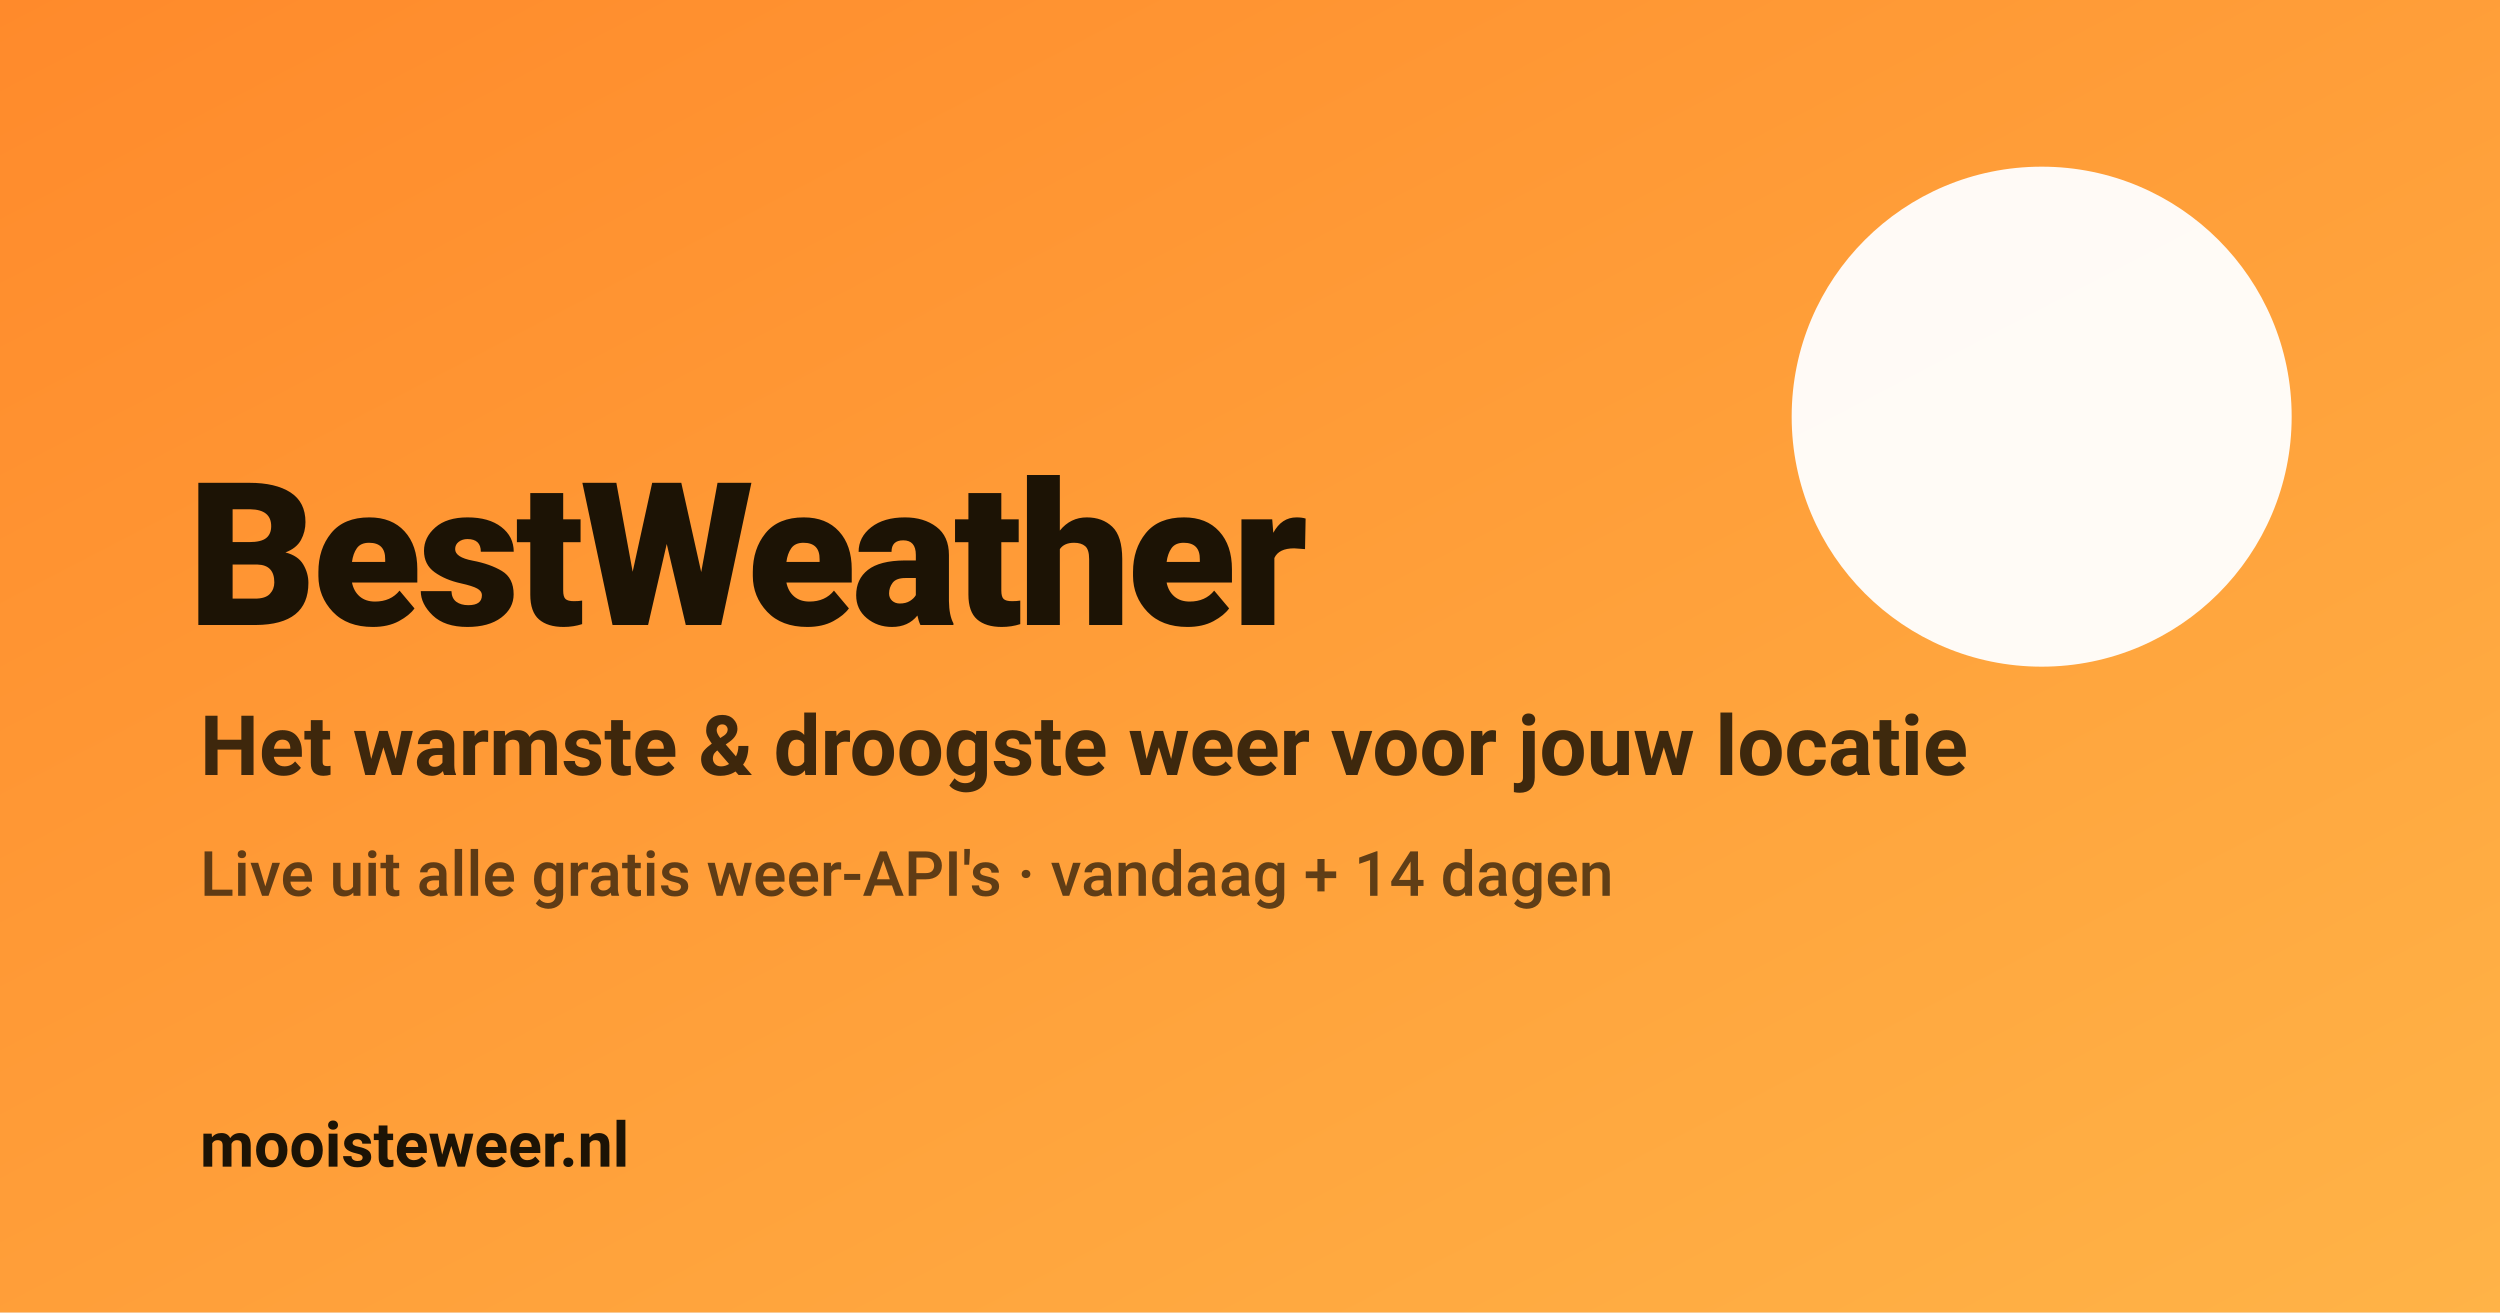
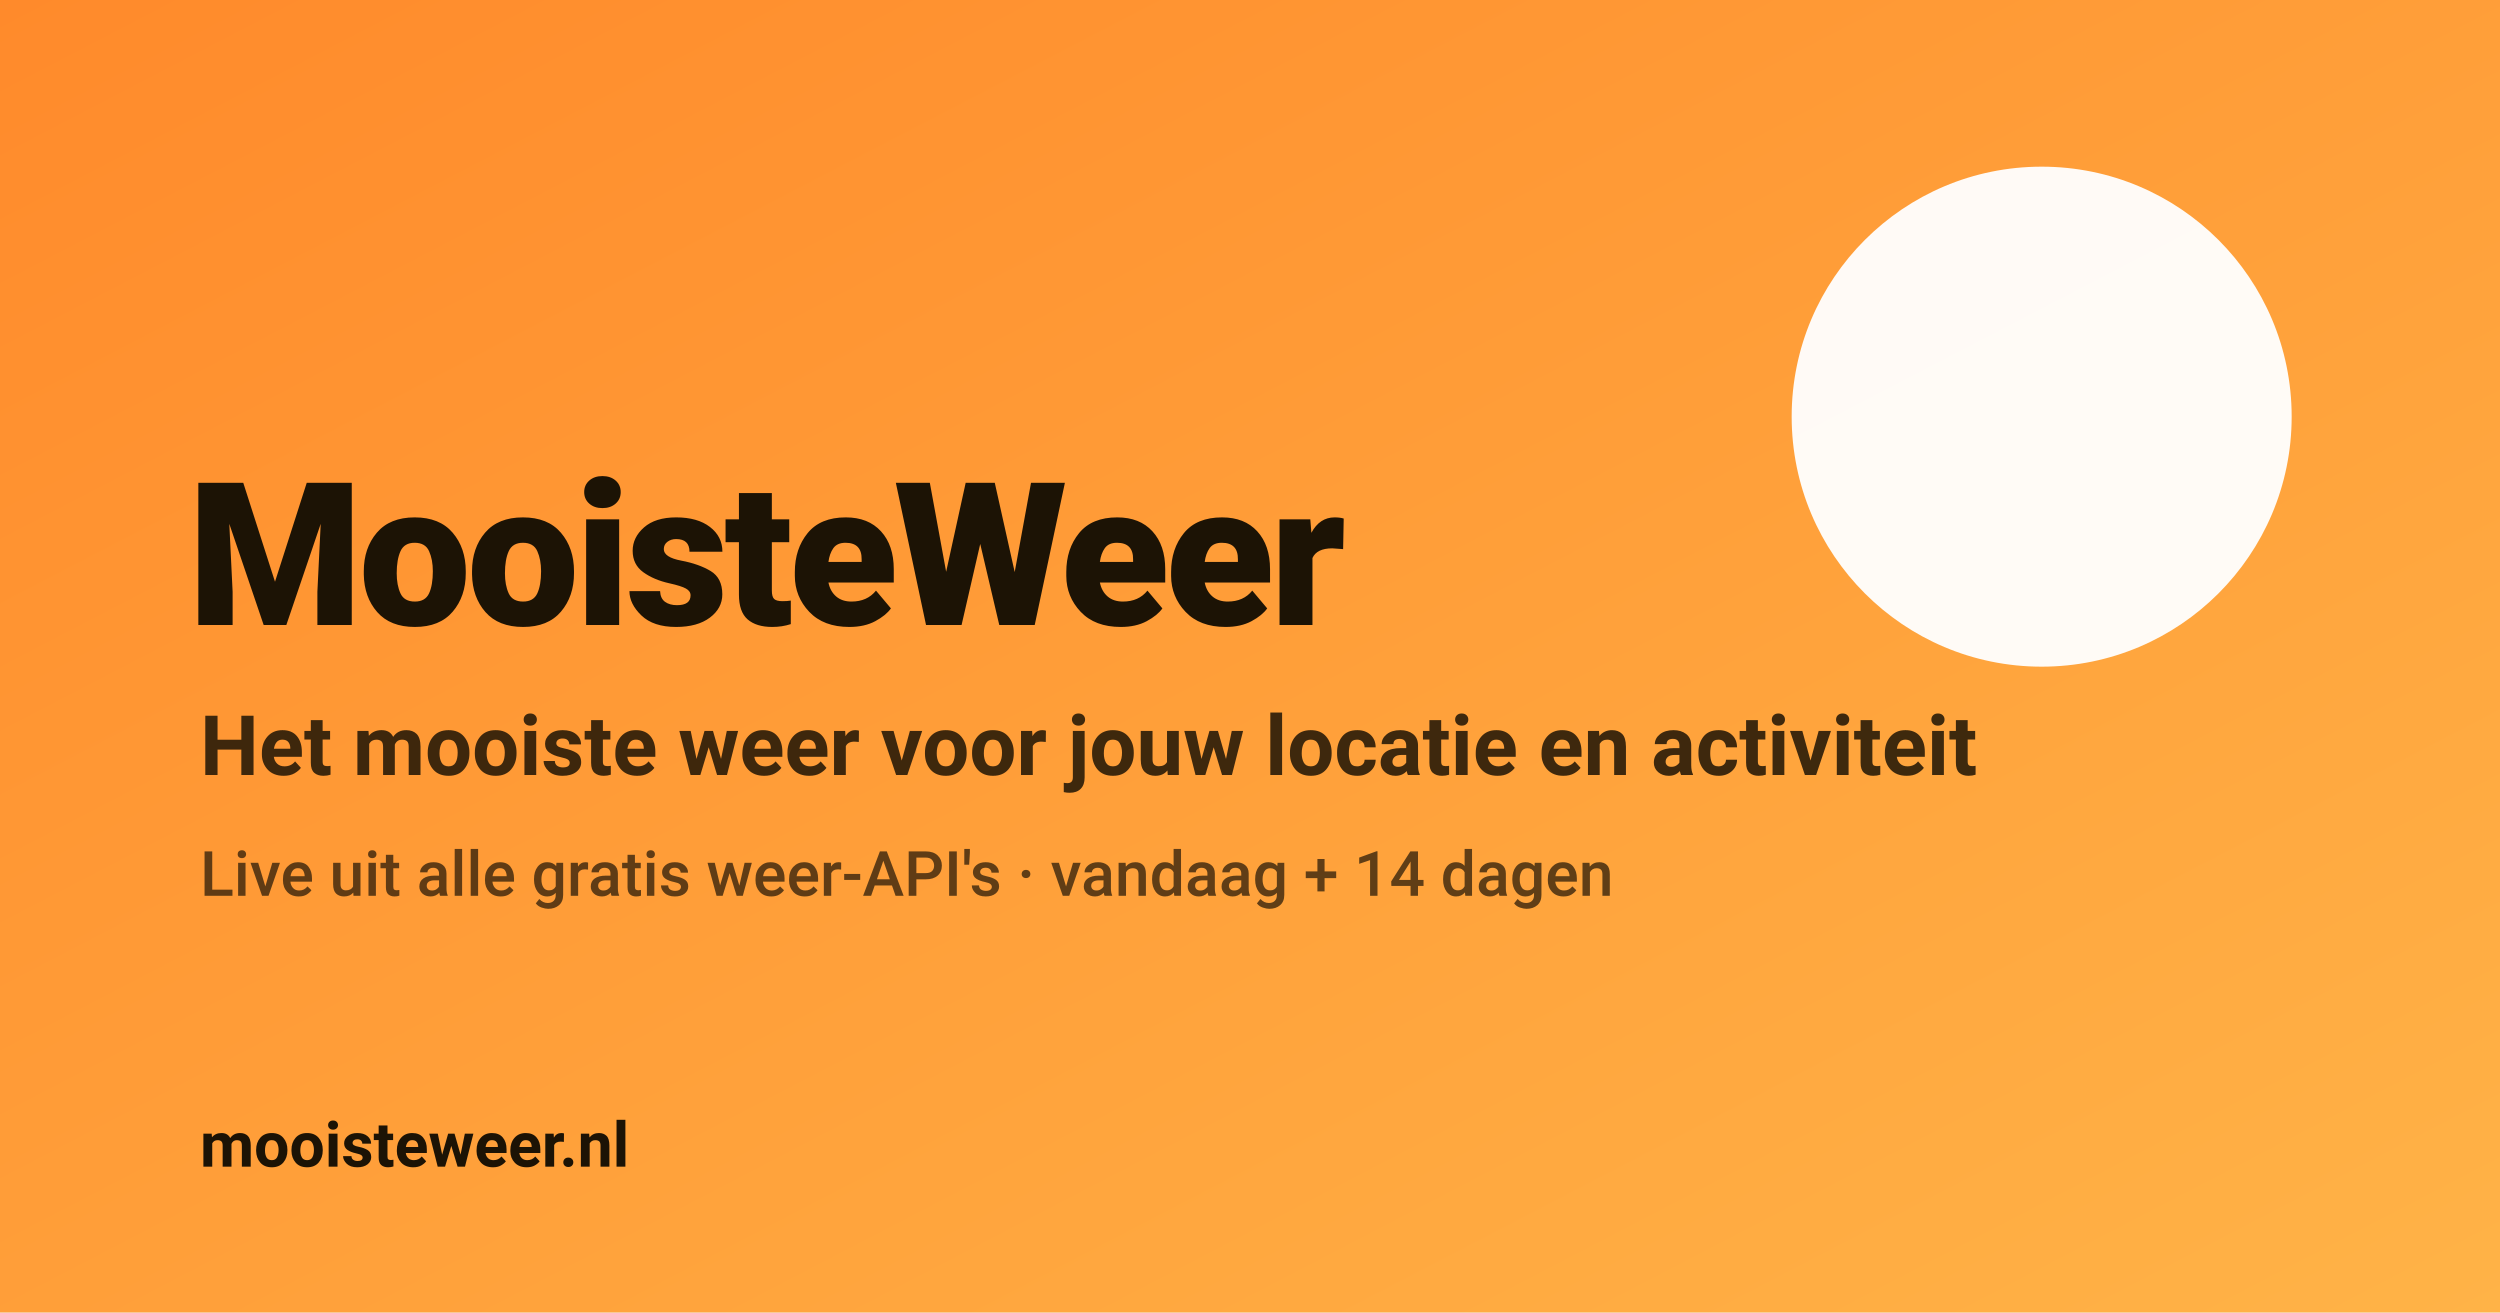
<svg xmlns="http://www.w3.org/2000/svg" viewBox="0 0 1200 630" role="img" aria-label="BestWeather">
  <defs>
    <linearGradient id="bg" x1="0" y1="0" x2="1" y2="1">
      <stop offset="0" stop-color="#ff8a2b" />
      <stop offset="1" stop-color="#ffb347" />
    </linearGradient>
  </defs>
  <rect width="1200" height="630" fill="url(#bg)" />
  <circle cx="980" cy="200" r="120" fill="#fff" opacity="0.95" />
  <g font-family="system-ui, -apple-system, Segoe UI, Roboto, sans-serif" fill="#1c1305">
-     <text x="90" y="300" font-size="96" font-weight="800" letter-spacing="-2">BestWeather</text>
-     <text x="96" y="372" font-size="40" font-weight="600" opacity="0.85">Het warmste &amp; droogste weer voor jouw locatie</text>
+     <text x="90" y="300" font-size="96" font-weight="800" letter-spacing="-2">MooisteWeer</text>
+     <text x="96" y="372" font-size="40" font-weight="600" opacity="0.85">Het mooiste weer voor jouw locatie en activiteit</text>
    <text x="96" y="430" font-size="30" font-weight="500" opacity="0.7">Live uit alle gratis weer-API's · vandaag + 14 dagen</text>
    <text x="96" y="560" font-size="30" font-weight="700">mooisteweer.nl</text>
  </g>
</svg>
